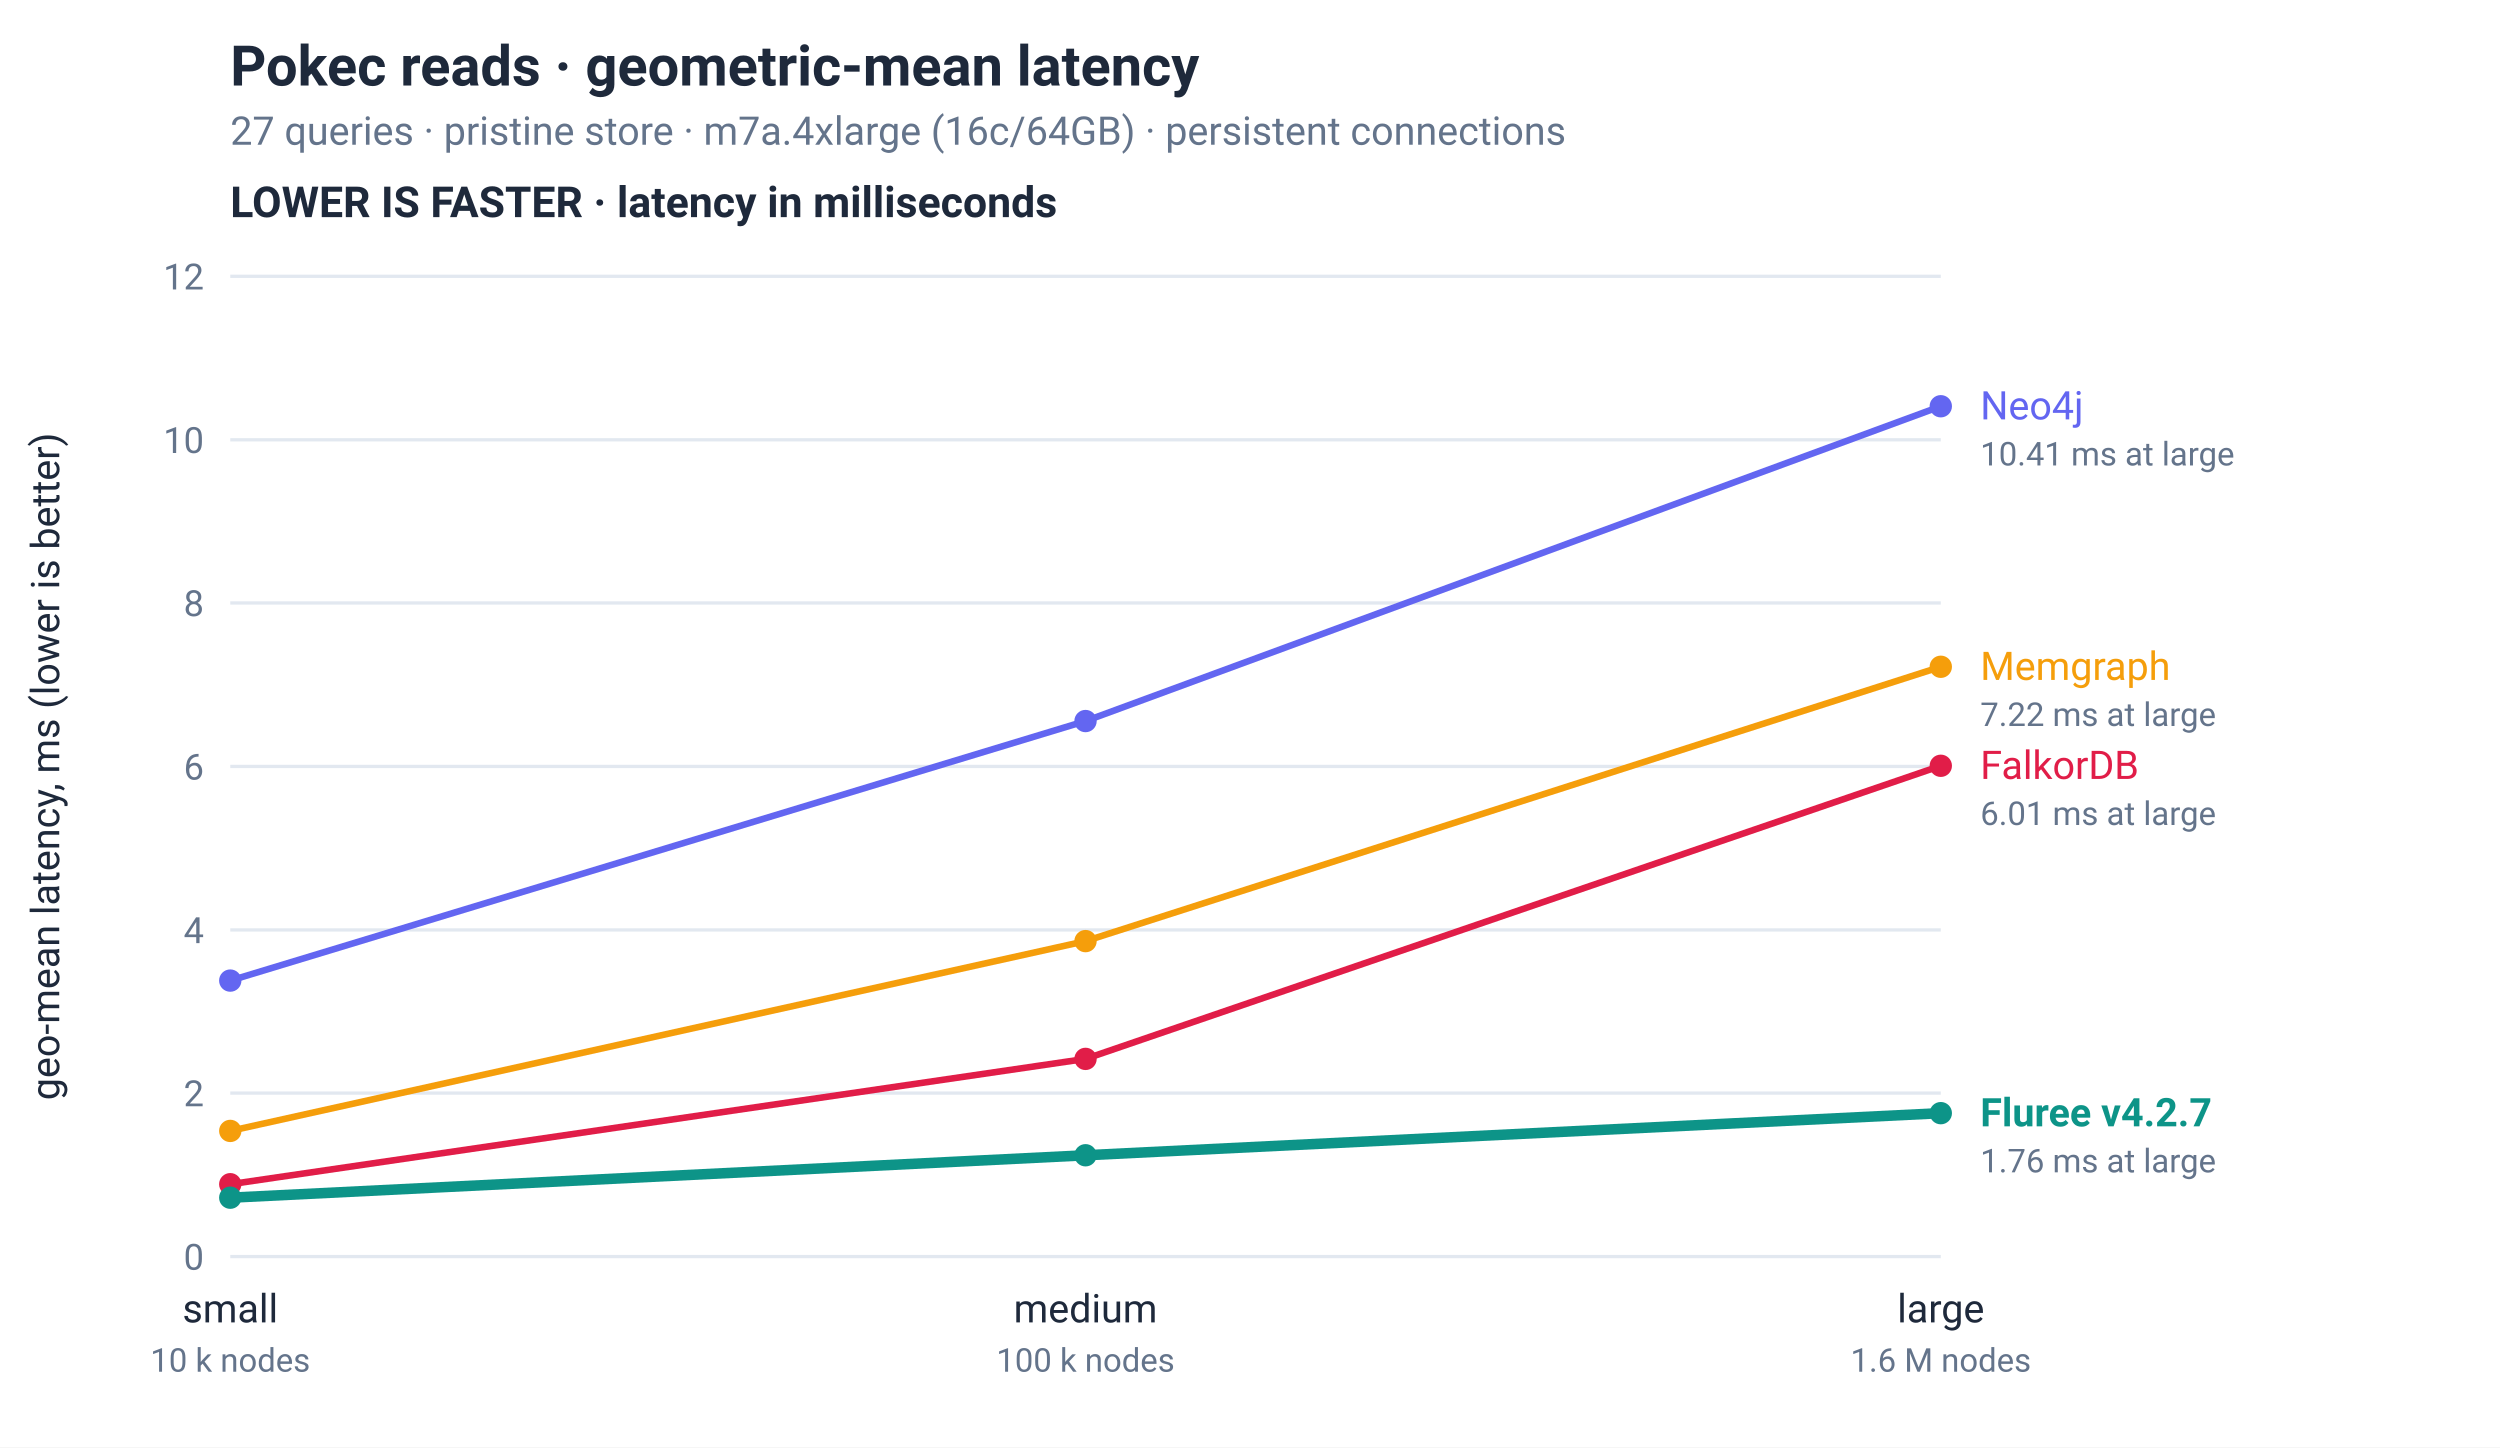
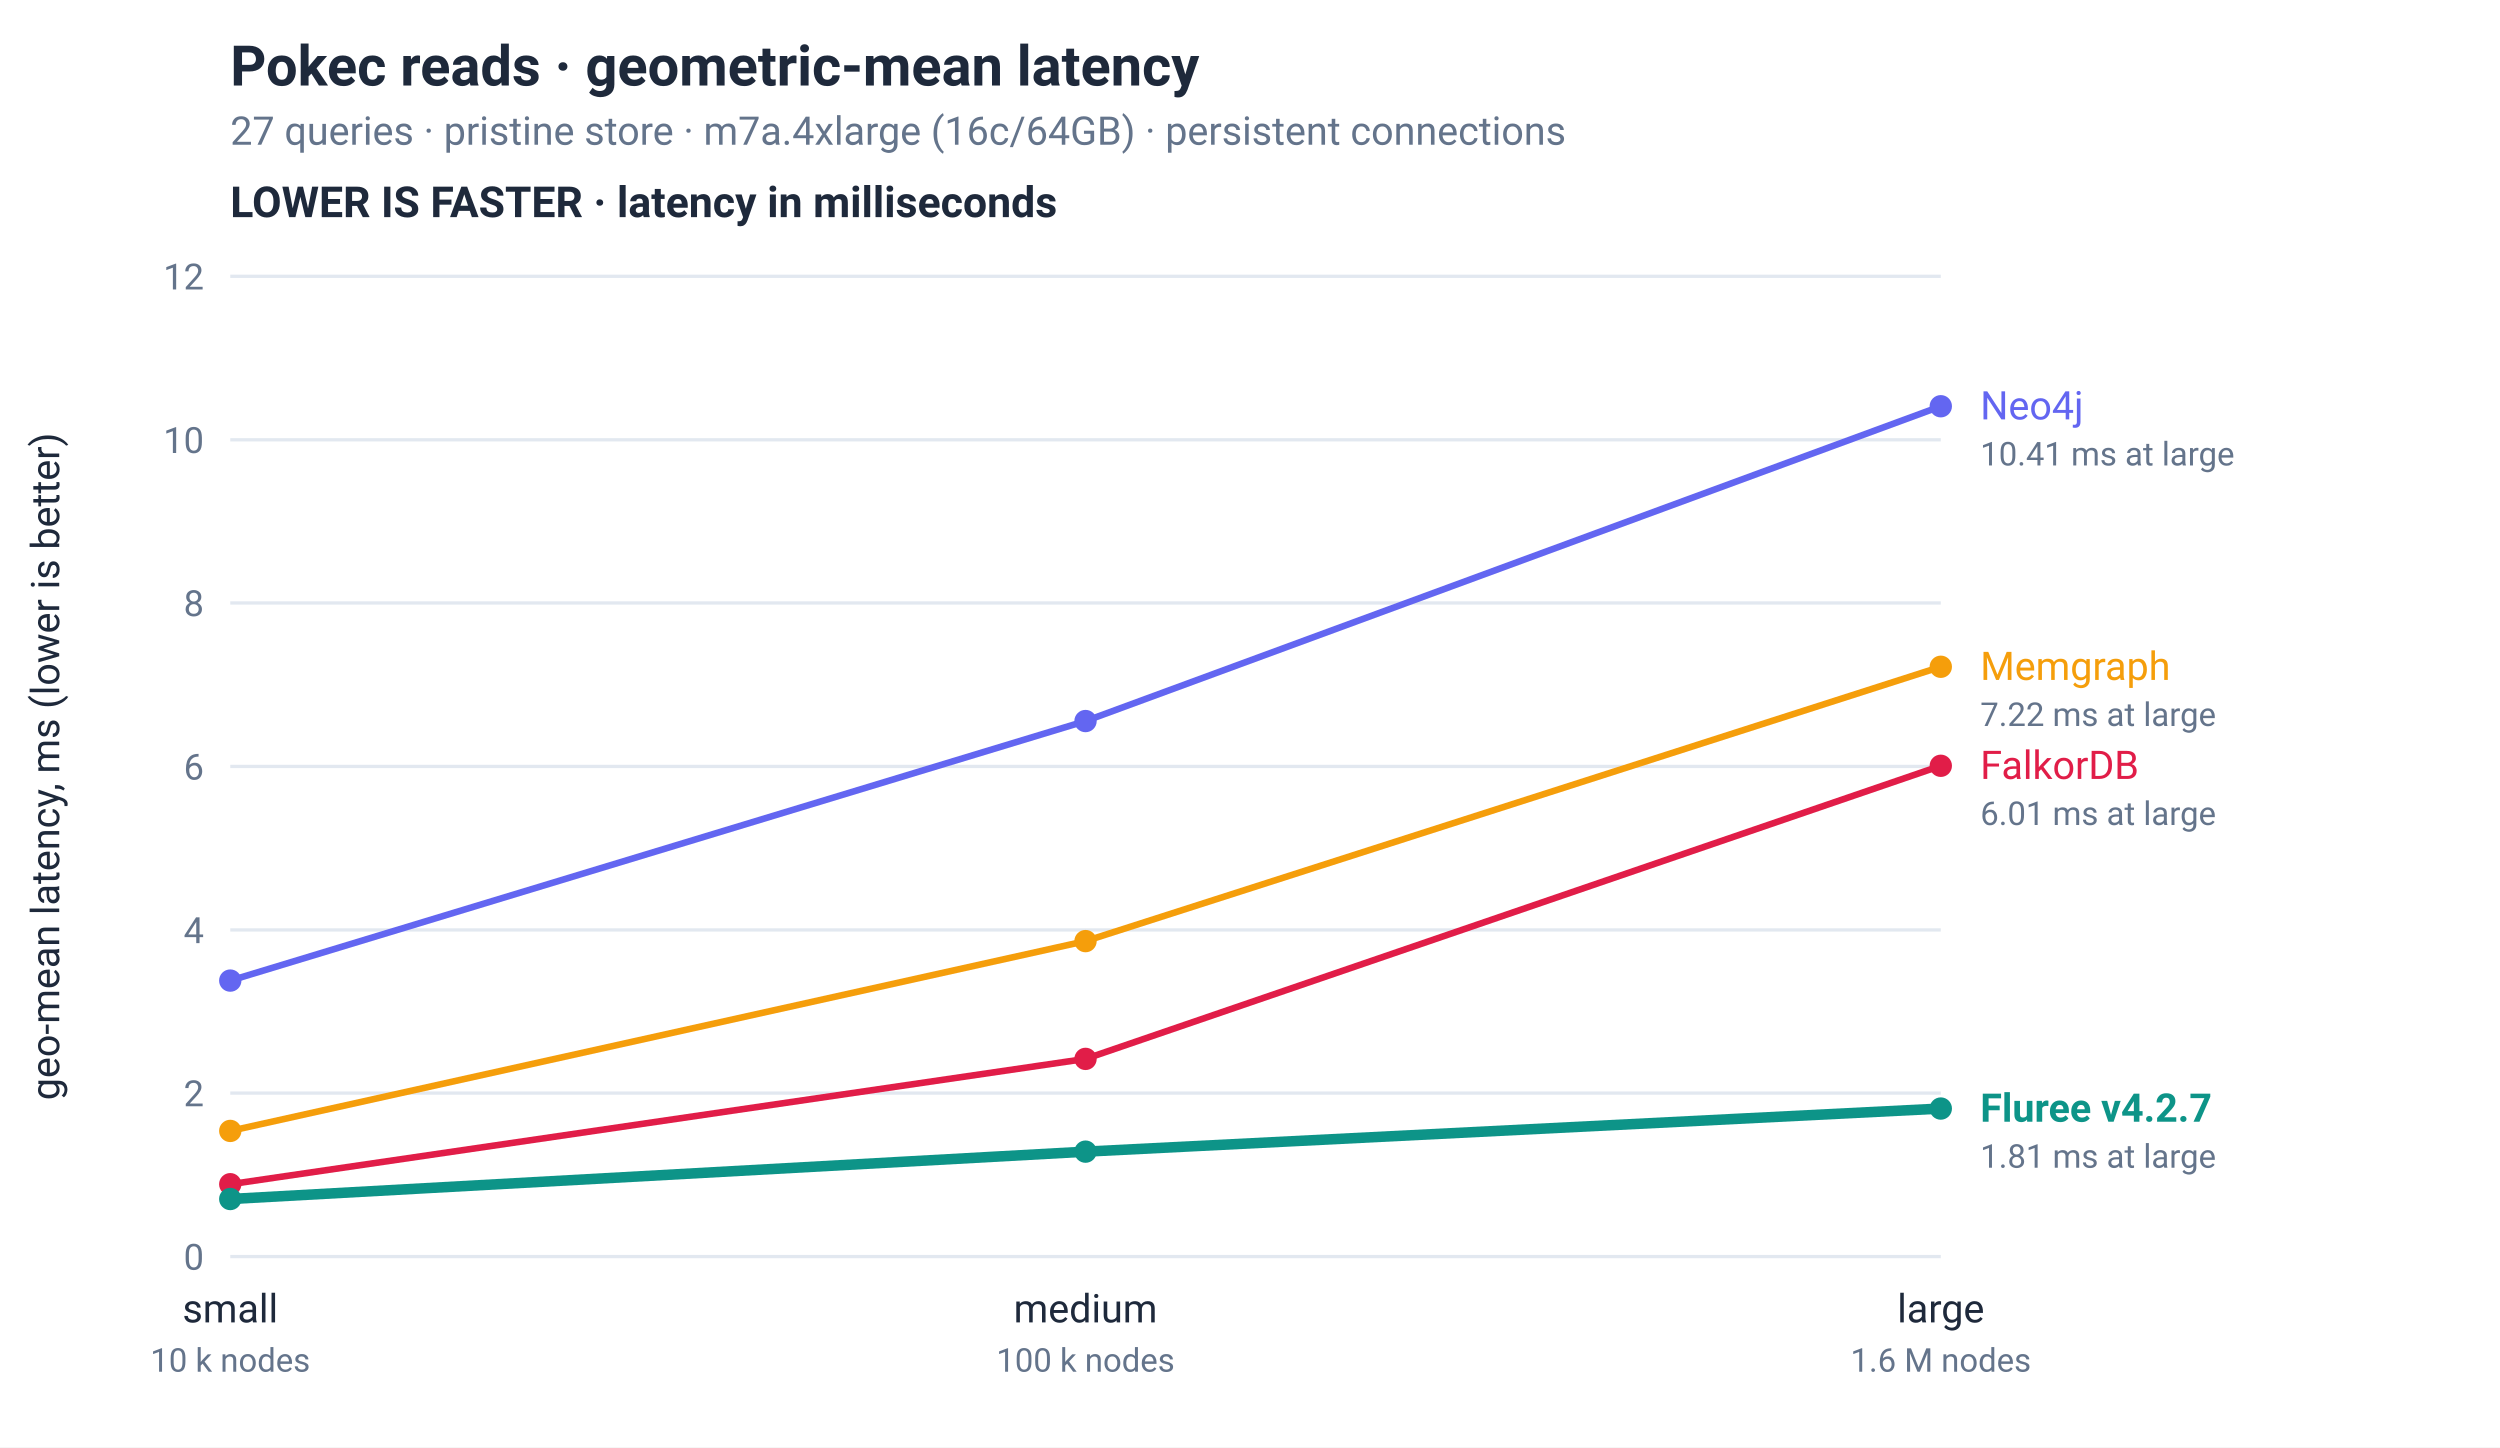
<svg xmlns="http://www.w3.org/2000/svg" width="760" height="440" viewBox="0 0 760 440" font-family="-apple-system,Segoe UI,Roboto,Helvetica,Arial,sans-serif">
  <rect width="760" height="440" fill="white" />
  <text x="70" y="26" font-size="17" font-weight="700" fill="#1e293b">Pokec reads · geometric-mean latency</text>
  <text x="70" y="44" font-size="12" fill="#64748b">27 queries · pristine store · m7a.4xlarge (16c/64GB) · persistent connections</text>
  <text x="70" y="66" font-size="13" font-weight="700" fill="#1e293b">LOWER IS FASTER · latency in milliseconds</text>
  <line x1="70" y1="382.0" x2="590" y2="382.0" stroke="#e2e8f0" />
  <text x="62" y="386.0" font-size="11" fill="#64748b" text-anchor="end">0</text>
  <line x1="70" y1="332.3" x2="590" y2="332.3" stroke="#e2e8f0" />
  <text x="62" y="336.3" font-size="11" fill="#64748b" text-anchor="end">2</text>
  <line x1="70" y1="282.7" x2="590" y2="282.7" stroke="#e2e8f0" />
  <text x="62" y="286.7" font-size="11" fill="#64748b" text-anchor="end">4</text>
  <line x1="70" y1="233.0" x2="590" y2="233.0" stroke="#e2e8f0" />
  <text x="62" y="237.0" font-size="11" fill="#64748b" text-anchor="end">6</text>
  <line x1="70" y1="183.3" x2="590" y2="183.3" stroke="#e2e8f0" />
  <text x="62" y="187.3" font-size="11" fill="#64748b" text-anchor="end">8</text>
  <line x1="70" y1="133.7" x2="590" y2="133.7" stroke="#e2e8f0" />
  <text x="62" y="137.7" font-size="11" fill="#64748b" text-anchor="end">10</text>
  <line x1="70" y1="84.0" x2="590" y2="84.0" stroke="#e2e8f0" />
  <text x="62" y="88.0" font-size="11" fill="#64748b" text-anchor="end">12</text>
  <text x="18" y="233.0" font-size="12" fill="#1e293b" text-anchor="middle" transform="rotate(-90 18 233.0)">geo-mean latency, ms (lower is better)</text>
  <text x="70.0" y="402" font-size="12" fill="#1e293b" text-anchor="middle">small</text>
  <text x="70.0" y="417" font-size="10" fill="#64748b" text-anchor="middle">10 k nodes</text>
  <text x="330.0" y="402" font-size="12" fill="#1e293b" text-anchor="middle">medium</text>
  <text x="330.0" y="417" font-size="10" fill="#64748b" text-anchor="middle">100 k nodes</text>
  <text x="590.0" y="402" font-size="12" fill="#1e293b" text-anchor="middle">large</text>
  <text x="590.0" y="417" font-size="10" fill="#64748b" text-anchor="middle">1.6 M nodes</text>
  <polyline points="70.0,298.1 330.0,219.2 590.0,123.5" fill="none" stroke="#6366f1" stroke-width="2" />
  <circle cx="70.0" cy="298.1" r="3.4" fill="#6366f1" />
  <circle cx="330.0" cy="219.2" r="3.4" fill="#6366f1" />
  <circle cx="590.0" cy="123.5" r="3.4" fill="#6366f1" />
  <polyline points="70.0,343.8 330.0,286.1 590.0,202.7" fill="none" stroke="#f59e0b" stroke-width="2" />
  <circle cx="70.0" cy="343.8" r="3.4" fill="#f59e0b" />
  <circle cx="330.0" cy="286.1" r="3.4" fill="#f59e0b" />
  <circle cx="590.0" cy="202.7" r="3.4" fill="#f59e0b" />
  <polyline points="70.0,360.0 330.0,321.9 590.0,232.8" fill="none" stroke="#e11d48" stroke-width="2" />
  <circle cx="70.0" cy="360.0" r="3.4" fill="#e11d48" />
  <circle cx="330.0" cy="321.9" r="3.4" fill="#e11d48" />
  <circle cx="590.0" cy="232.8" r="3.4" fill="#e11d48" />
-   <polyline points="70.0,364.1 330.0,351.2 590.0,338.4" fill="none" stroke="#0d9488" stroke-width="3.2" />
-   <circle cx="70.0" cy="364.1" r="3.4" fill="#0d9488" />
-   <circle cx="330.0" cy="351.2" r="3.4" fill="#0d9488" />
-   <circle cx="590.0" cy="338.4" r="3.4" fill="#0d9488" />
-   <text x="602" y="342.4" font-size="12" font-weight="700" fill="#0d9488">Fluree v4.2.7</text>
-   <text x="602" y="356.4" font-size="10" fill="#64748b">1.76 ms at large</text>
+   <polyline points="70.0,364.5 330.0,350.1 590.0,337.0" fill="none" stroke="#0d9488" stroke-width="3.2" />
+   <circle cx="70.0" cy="364.5" r="3.4" fill="#0d9488" />
+   <circle cx="330.0" cy="350.1" r="3.4" fill="#0d9488" />
+   <circle cx="590.0" cy="337.0" r="3.4" fill="#0d9488" />
+   <text x="602" y="341.0" font-size="12" font-weight="700" fill="#0d9488">Fluree v4.2.7</text>
+   <text x="602" y="355.0" font-size="10" fill="#64748b">1.81 ms at large</text>
  <text x="602" y="236.8" font-size="12" font-weight="400" fill="#e11d48">FalkorDB</text>
  <text x="602" y="250.8" font-size="10" fill="#64748b">6.01 ms at large</text>
  <text x="602" y="206.7" font-size="12" font-weight="400" fill="#f59e0b">Memgraph</text>
  <text x="602" y="220.7" font-size="10" fill="#64748b">7.22 ms at large</text>
  <text x="602" y="127.5" font-size="12" font-weight="400" fill="#6366f1">Neo4j</text>
  <text x="602" y="141.5" font-size="10" fill="#64748b">10.41 ms at large</text>
</svg>
